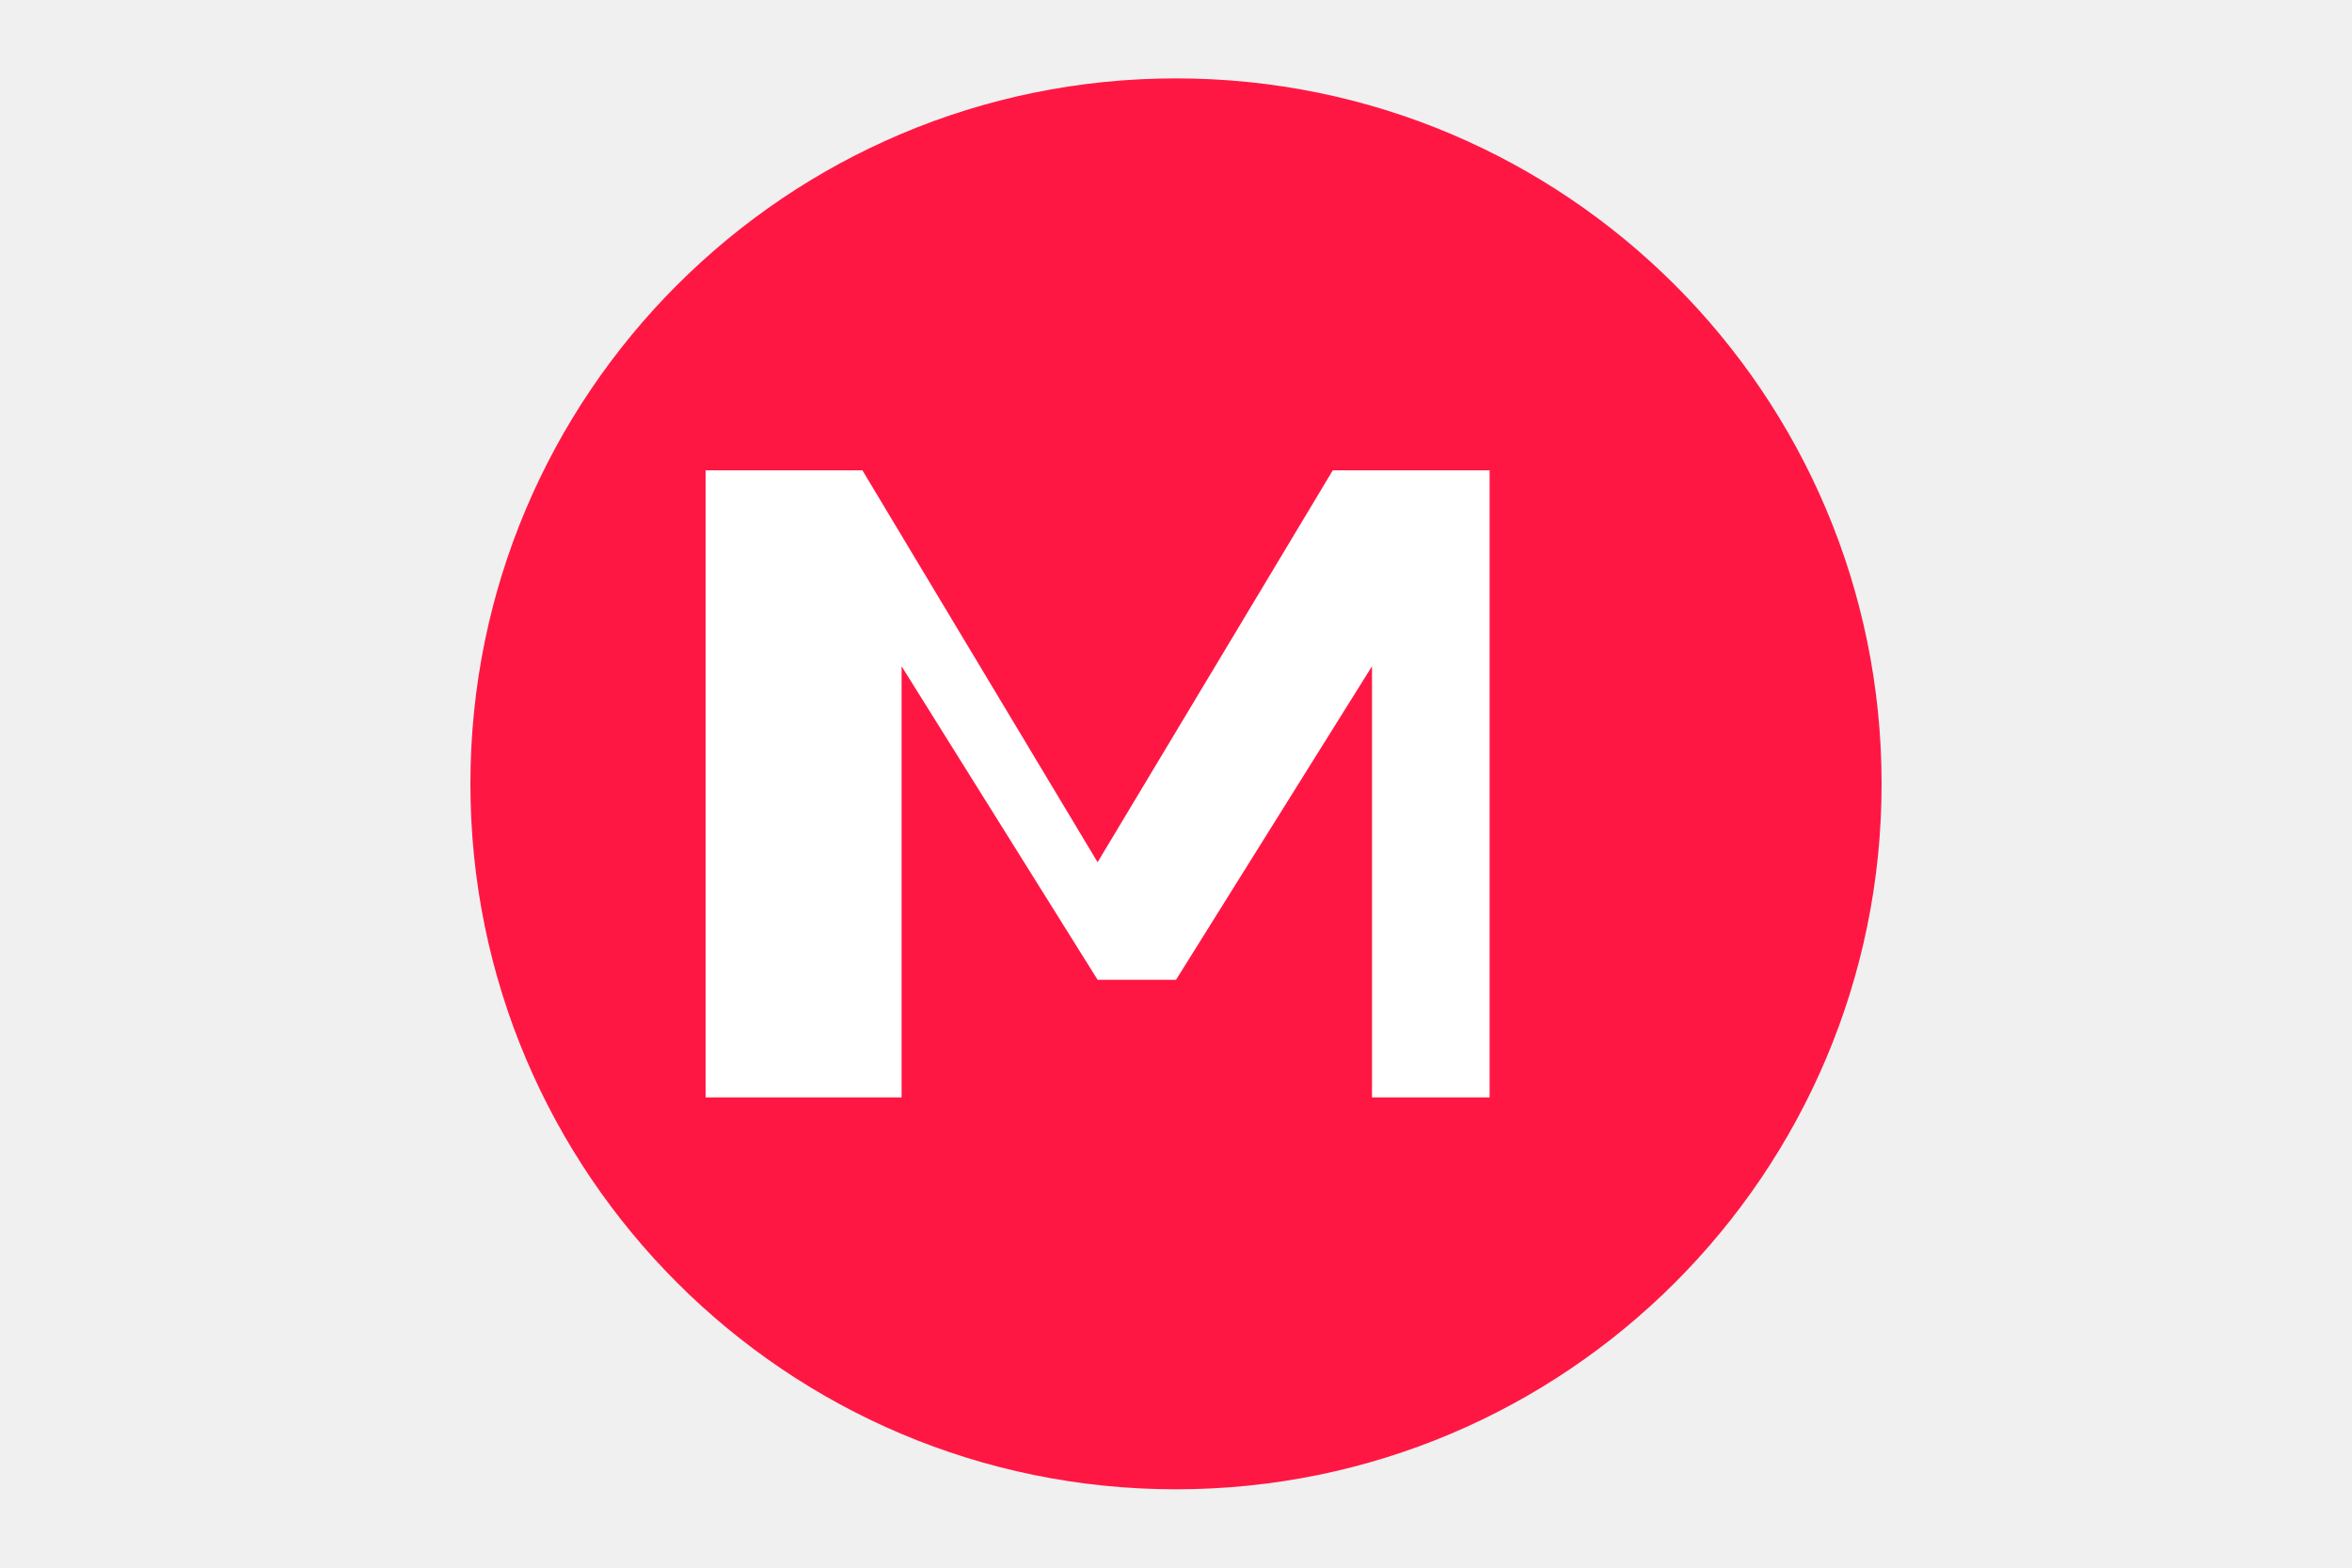
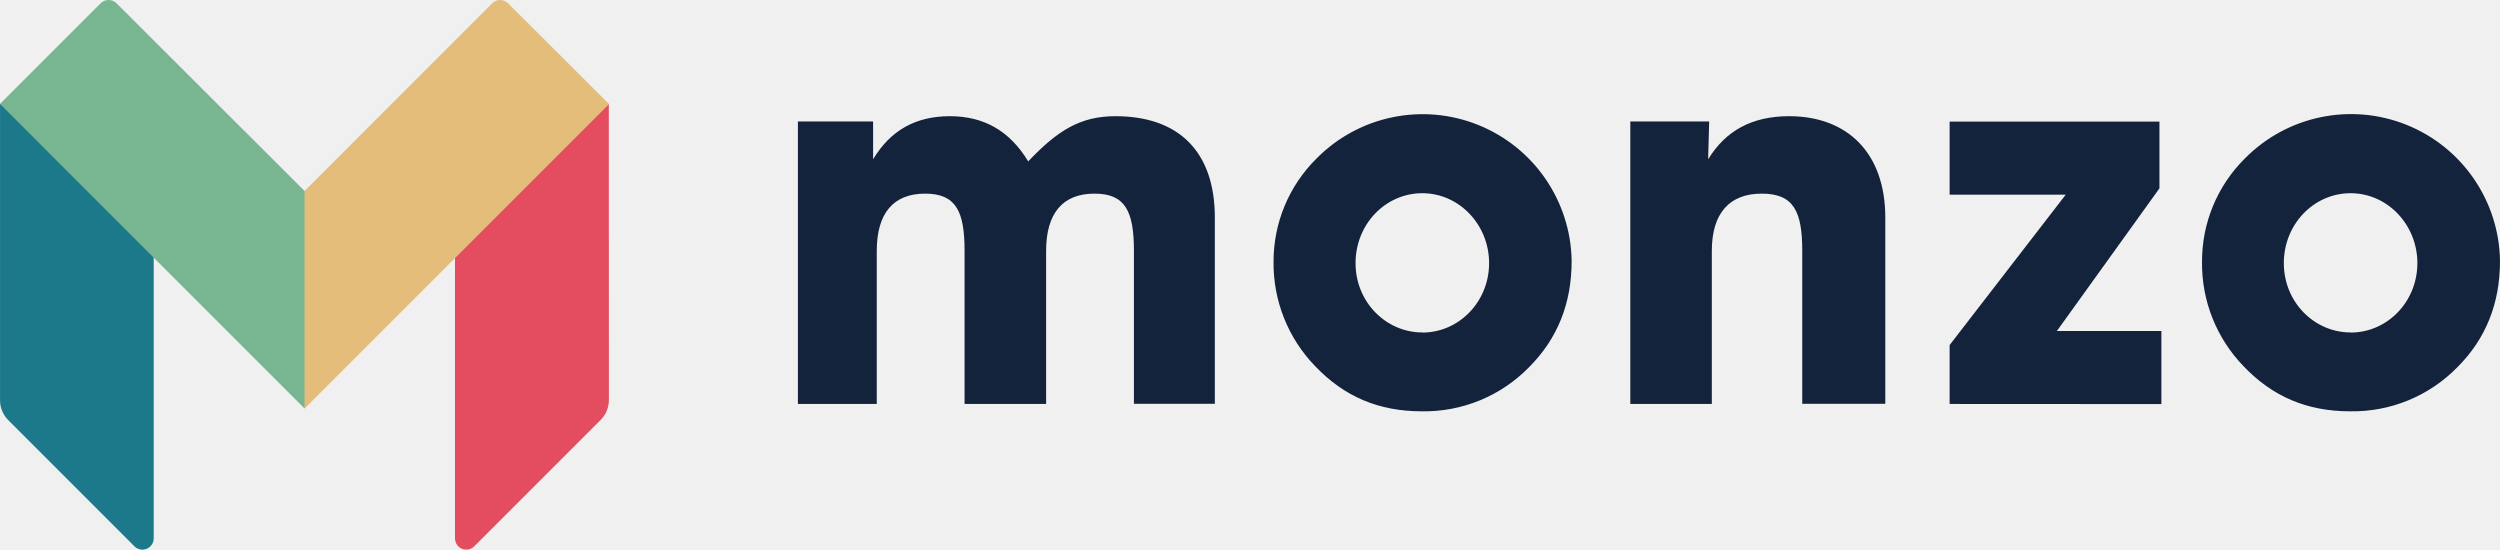
- <svg xmlns="http://www.w3.org/2000/svg" viewBox="0 0 60 40" fill="none">
-   <circle cx="30" cy="20" r="18" fill="#FF1744" />
-   <path d="M18 28V12h4l6 10 6-10h4v16h-3V17l-5 8h-2l-5-8v11h-3z" fill="white" />
+ <svg xmlns="http://www.w3.org/2000/svg" viewBox="75.99 76.475 646.01 142.025">
+   <defs>
+     <clipPath id="a">
+       <path fill="none" d="M1 .15h800v298H1z" />
+     </clipPath>
+   </defs>
+   <g clip-path="url(#a)">
+     <path fill="#e44d60" d="M233.33 179.84a7.29 7.29 0 0 1-2.14 5.16l-32.63 32.63a2.92 2.92 0 0 1-5-2.06v-73.12l39.29-39.08h.46z" />
+     <path fill="#e4bd7a" d="M207.28 77.33a2.91 2.91 0 0 0-4.12 0l-48.52 48.53H154v54.77l.68 1.43 38.94-38.94 39.75-39.75z" />
+     <path fill="#1c798a" d="M76 179.84a7.28 7.28 0 0 0 2.08 5.16l32.63 32.63a2.92 2.92 0 0 0 5-2.06v-73.12L76.4 103.37H76z" />
+     <path fill="#77b691" d="M106.11 77.33a2.91 2.91 0 0 0-4.12 0l-26 26 39.74 39.75 38.95 38.94v-56.2z" />
+     <path fill="#14233c" d="M282.17 180.86v-73h19.43v9.78c4.48-7.47 11-11.14 19.83-11.14s15.49 3.8 20.25 11.68c7.61-8 13.45-11.68 22.55-11.68 16.44 0 25.68 9.24 25.68 26.22v48.1H369v-39.5c0-10.19-2.18-14.81-10.19-14.81-8.16 0-12.5 5-12.5 14.81v39.54h-21.07v-39.54c0-10.19-2.18-14.81-10.19-14.81-8.16 0-12.5 5-12.5 14.81v39.54zm134.04-63.45a38.52 38.52 0 0 1 65.9 26.49c0 11-3.67 20.11-11 27.45a37.83 37.83 0 0 1-27.72 11.41c-11.14 0-20.1-3.81-27.58-11.69a38.13 38.13 0 0 1-10.73-26.9 37.39 37.39 0 0 1 11.13-26.76zm27.31 45c9.51 0 17.26-8 17.26-17.94s-7.75-18.07-17.26-18.07-17.25 8-17.25 18.07 7.88 17.91 17.25 17.91zm53.75 18.45v-73h20.38l-.27 9.78c4.48-7.34 11.27-11.14 20.92-11.14 15.08 0 24.86 9.51 24.86 26.22v48.1H541.7v-39.5c0-10.19-2.18-14.81-10.47-14.81s-12.9 5-12.9 14.81v39.54zm158.82-63.45A38.51 38.51 0 0 1 722 143.9c0 11-3.66 20.11-11 27.45a37.83 37.83 0 0 1-27.72 11.41c-11.14 0-20.11-3.81-27.58-11.69a38.13 38.13 0 0 1-10.7-26.9 37.39 37.39 0 0 1 11.09-26.76zm27.31 45c9.51 0 17.25-8 17.25-17.94s-7.74-18.07-17.25-18.07-17.26 8-17.26 18.07 7.86 17.91 17.26 17.91zm-103.62 18.45v-15.22l30-38.86h-30V107.9H634v17.25L607.5 162h27v18.89z" />
+   </g>
</svg>
